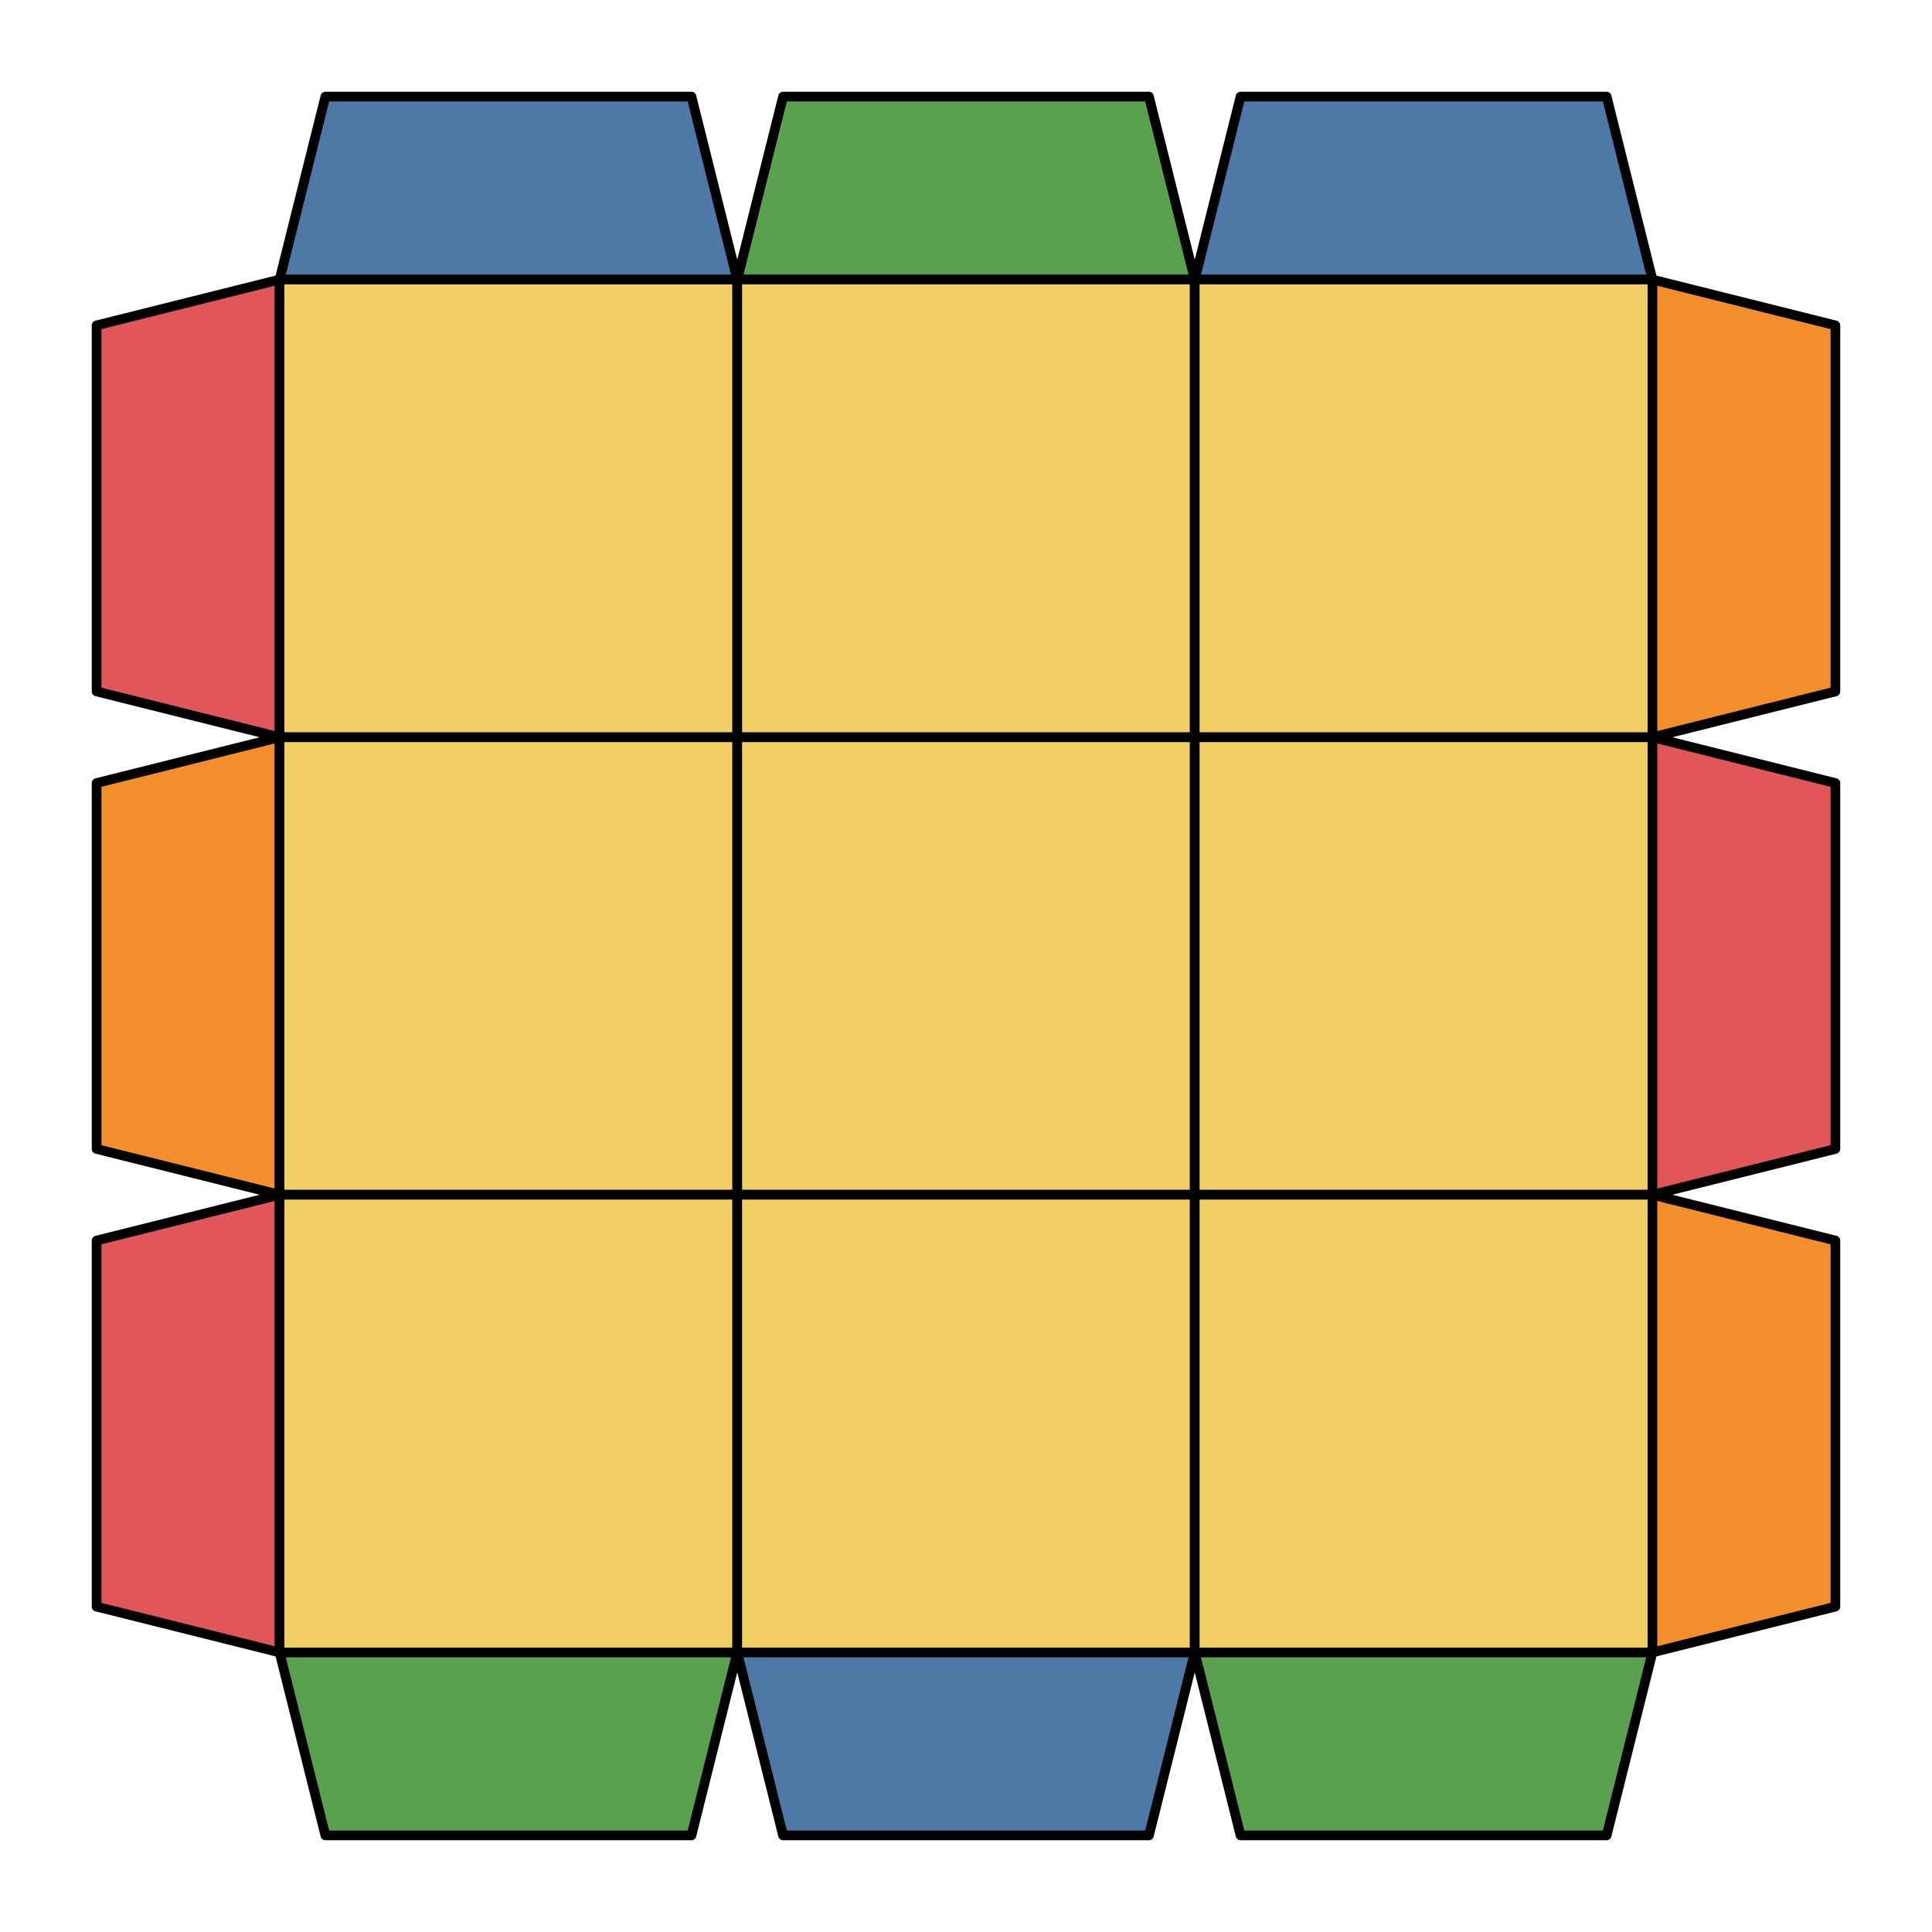
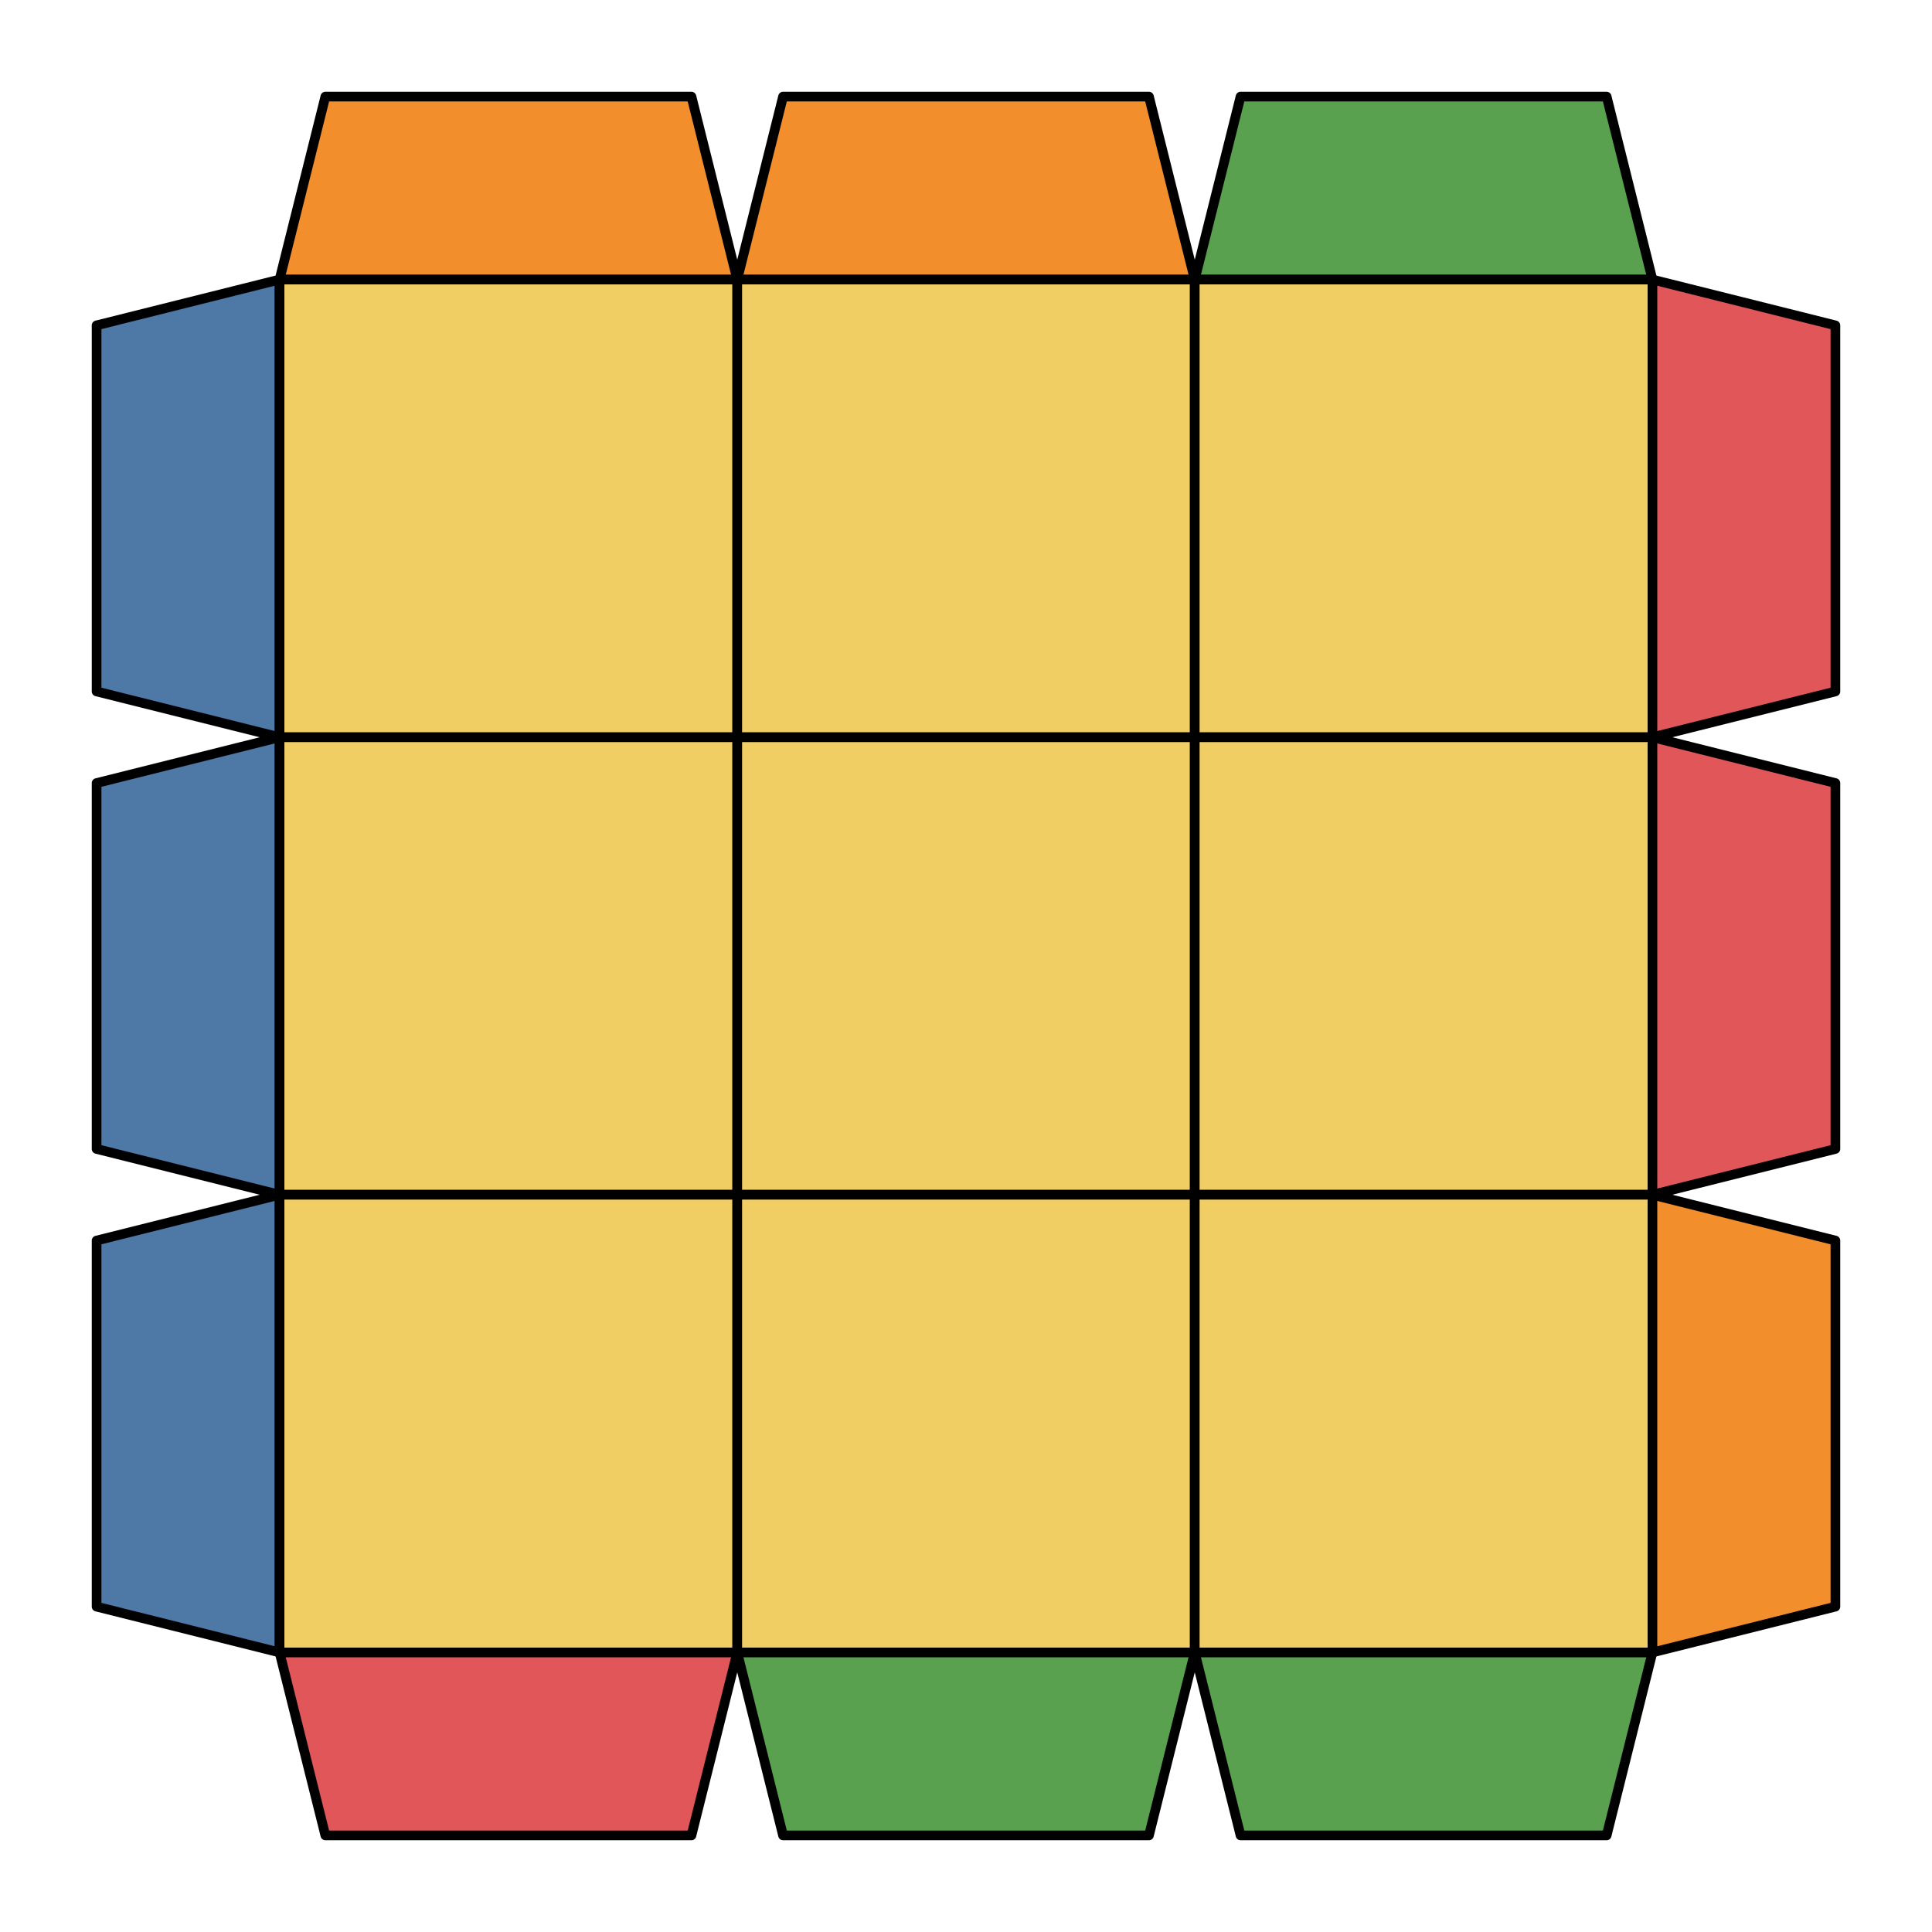
<svg xmlns="http://www.w3.org/2000/svg" viewBox="0 0 100.0 100.0">
  <style>
polygon { stroke: black; stroke-width: 0.5px; stroke-linejoin: round;}
</style>
-   <polygon fill="#4E79A7" points="16.84 5.00 35.79 5.00 38.16 14.47 14.47 14.47" />
-   <polygon fill="#59A14F" points="40.53 5.00 59.47 5.00 61.84 14.47 38.16 14.47" />
-   <polygon fill="#4E79A7" points="64.21 5.00 83.16 5.00 85.53 14.47 61.84 14.47" />
-   <polygon fill="#E15759" points="5.00 16.84 14.47 14.47 14.47 38.16 5.00 35.79" />
+   <polygon fill="#F28E2B" points="16.84 5.00 35.79 5.00 38.16 14.47 14.47 14.47" />
+   <polygon fill="#F28E2B" points="40.53 5.00 59.47 5.00 61.84 14.47 38.16 14.47" />
+   <polygon fill="#59A14F" points="64.21 5.00 83.16 5.00 85.53 14.47 61.84 14.47" />
+   <polygon fill="#4E79A7" points="5.00 16.84 14.47 14.47 14.47 38.16 5.00 35.79" />
  <polygon fill="#F1CE63" points="14.47 14.47 38.16 14.47 38.16 38.16 14.47 38.16" />
  <polygon fill="#F1CE63" points="38.16 14.47 61.84 14.47 61.84 38.16 38.16 38.16" />
  <polygon fill="#F1CE63" points="61.84 14.47 85.53 14.47 85.53 38.16 61.84 38.16" />
-   <polygon fill="#F28E2B" points="85.53 14.47 95.00 16.84 95.00 35.79 85.53 38.16" />
-   <polygon fill="#F28E2B" points="5.00 40.53 14.47 38.16 14.47 61.84 5.00 59.47" />
+   <polygon fill="#E15759" points="85.53 14.47 95.00 16.84 95.00 35.79 85.53 38.16" />
+   <polygon fill="#4E79A7" points="5.00 40.53 14.47 38.16 14.47 61.84 5.00 59.47" />
  <polygon fill="#F1CE63" points="14.47 38.16 38.16 38.16 38.16 61.84 14.47 61.84" />
  <polygon fill="#F1CE63" points="38.16 38.16 61.84 38.16 61.84 61.84 38.16 61.84" />
  <polygon fill="#F1CE63" points="61.84 38.16 85.53 38.16 85.53 61.84 61.84 61.84" />
  <polygon fill="#E15759" points="85.53 38.16 95.00 40.53 95.00 59.47 85.53 61.84" />
-   <polygon fill="#E15759" points="5.00 64.21 14.47 61.84 14.47 85.53 5.00 83.16" />
+   <polygon fill="#4E79A7" points="5.00 64.21 14.47 61.84 14.47 85.53 5.00 83.16" />
  <polygon fill="#F1CE63" points="14.47 61.84 38.16 61.84 38.16 85.53 14.47 85.53" />
  <polygon fill="#F1CE63" points="38.16 61.84 61.84 61.84 61.84 85.53 38.16 85.53" />
  <polygon fill="#F1CE63" points="61.84 61.84 85.53 61.84 85.53 85.53 61.84 85.53" />
  <polygon fill="#F28E2B" points="85.53 61.84 95.00 64.21 95.00 83.16 85.53 85.53" />
-   <polygon fill="#59A14F" points="14.47 85.53 38.16 85.53 35.79 95.00 16.84 95.00" />
-   <polygon fill="#4E79A7" points="38.16 85.53 61.84 85.53 59.47 95.00 40.53 95.00" />
+   <polygon fill="#E15759" points="14.47 85.53 38.16 85.53 35.79 95.00 16.84 95.00" />
+   <polygon fill="#59A14F" points="38.16 85.53 61.84 85.53 59.47 95.00 40.53 95.00" />
  <polygon fill="#59A14F" points="61.84 85.53 85.53 85.53 83.16 95.00 64.21 95.00" />
</svg>
